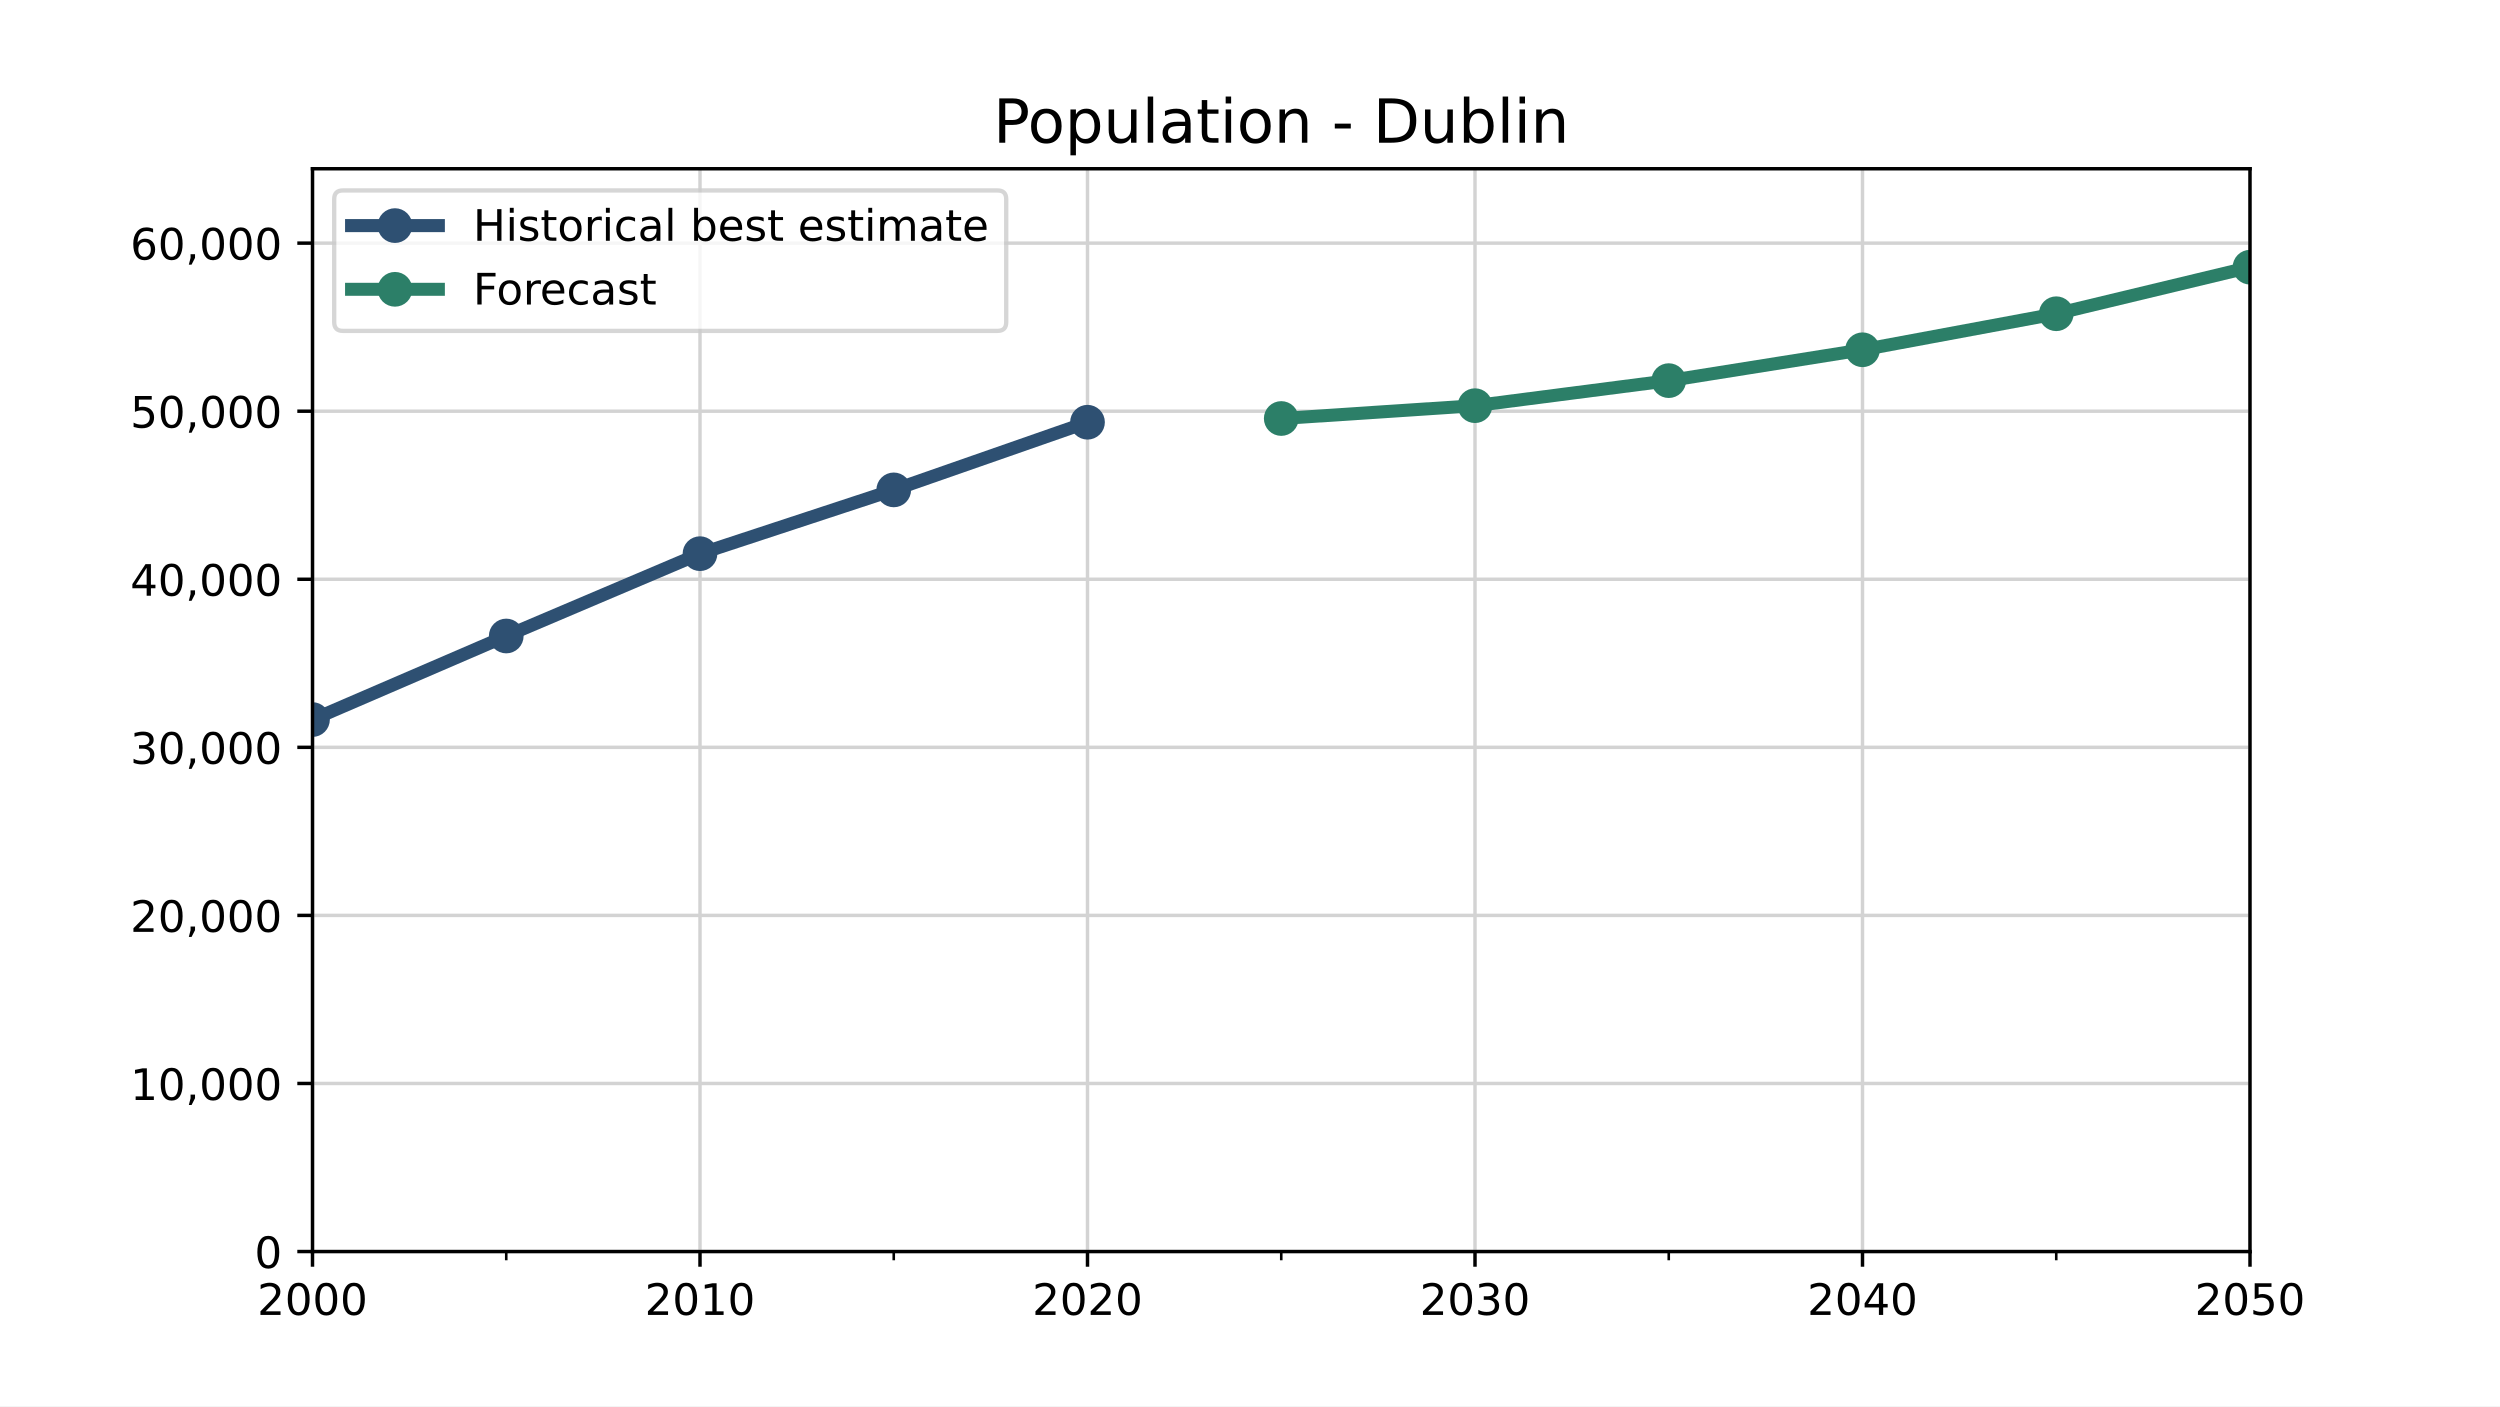
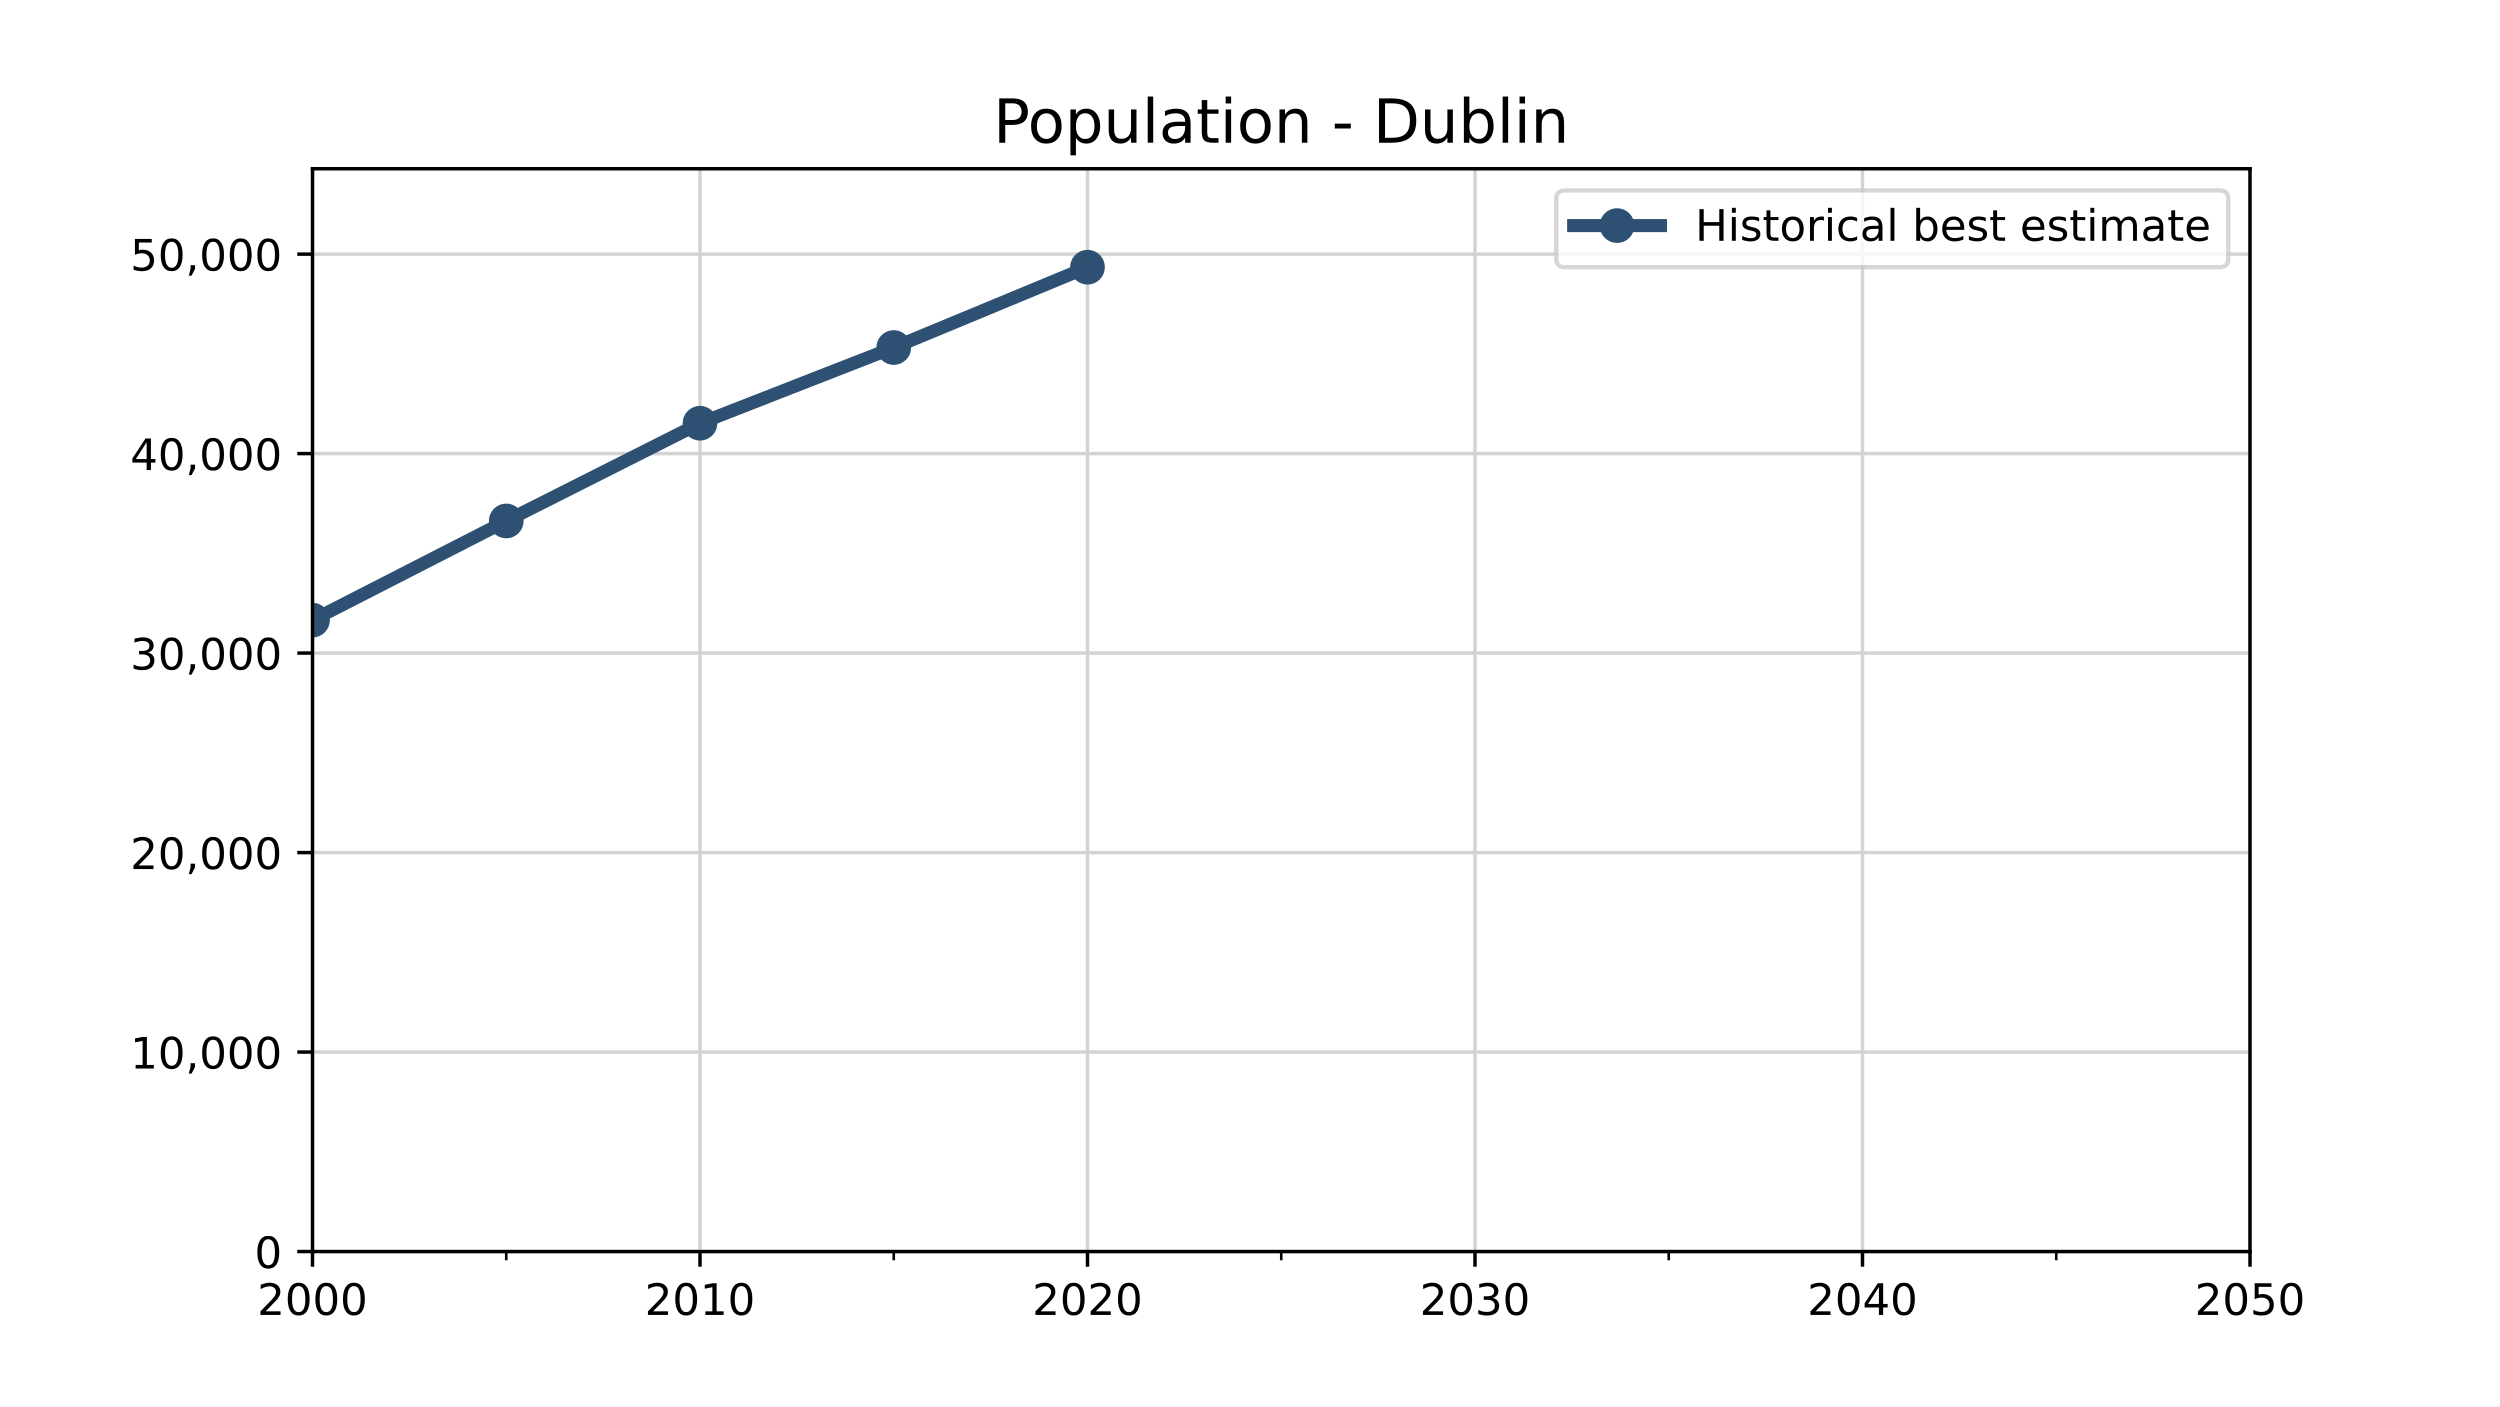
<svg xmlns="http://www.w3.org/2000/svg" xmlns:xlink="http://www.w3.org/1999/xlink" width="576pt" height="324pt" viewBox="0 0 576 324" version="1.1">
  <defs>
    <style type="text/css">*{stroke-linejoin: round; stroke-linecap: butt}</style>
  </defs>
  <g id="figure_1">
    <g id="patch_1">
      <path d="M 0 324  L 576 324  L 576 0  L 0 0  z " style="fill: #ffffff" />
    </g>
    <g id="axes_1">
      <g id="patch_2">
        <path d="M 72 288.36  L 518.4 288.36  L 518.4 38.88  L 72 38.88  z " style="fill: #ffffff" />
      </g>
      <g id="matplotlib.axis_1">
        <g id="xtick_1">
          <g id="line2d_1">
-             <path d="M 72 288.36  L 72 38.88  " clip-path="url(#pf1522be9b4)" style="fill: none; stroke: #d3d3d3; stroke-width: 0.8; stroke-linecap: square" />
+             <path d="M 72 288.36  L 72 38.88  " clip-path="url(#p9ae6fe7239)" style="fill: none; stroke: #d3d3d3; stroke-width: 0.8; stroke-linecap: square" />
          </g>
          <g id="line2d_2">
            <defs>
-               <path id="me14f0608e2" d="M 0 0  L 0 3.5  " style="stroke: #000000; stroke-width: 0.8" />
+               <path id="m09a54f48a8" d="M 0 0  L 0 3.5  " style="stroke: #000000; stroke-width: 0.8" />
            </defs>
            <g>
-               <use xlink:href="#me14f0608e2" x="72" y="288.36" style="stroke: #000000; stroke-width: 0.8" />
+               <use xlink:href="#m09a54f48a8" x="72" y="288.36" style="stroke: #000000; stroke-width: 0.8" />
            </g>
          </g>
          <g id="text_1">
            <g transform="translate(59.275 302.9584) scale(0.1 -0.1)">
              <defs>
                <path id="DejaVuSans-32" d="M 1228 531  L 3431 531  L 3431 0  L 469 0  L 469 531  Q 828 903 1448 1529  Q 2069 2156 2228 2338  Q 2531 2678 2651 2914  Q 2772 3150 2772 3378  Q 2772 3750 2511 3984  Q 2250 4219 1831 4219  Q 1534 4219 1204 4116  Q 875 4013 500 3803  L 500 4441  Q 881 4594 1212 4672  Q 1544 4750 1819 4750  Q 2544 4750 2975 4387  Q 3406 4025 3406 3419  Q 3406 3131 3298 2873  Q 3191 2616 2906 2266  Q 2828 2175 2409 1742  Q 1991 1309 1228 531  z " transform="scale(0.015625)" />
                <path id="DejaVuSans-30" d="M 2034 4250  Q 1547 4250 1301 3770  Q 1056 3291 1056 2328  Q 1056 1369 1301 889  Q 1547 409 2034 409  Q 2525 409 2770 889  Q 3016 1369 3016 2328  Q 3016 3291 2770 3770  Q 2525 4250 2034 4250  z M 2034 4750  Q 2819 4750 3233 4129  Q 3647 3509 3647 2328  Q 3647 1150 3233 529  Q 2819 -91 2034 -91  Q 1250 -91 836 529  Q 422 1150 422 2328  Q 422 3509 836 4129  Q 1250 4750 2034 4750  z " transform="scale(0.015625)" />
              </defs>
              <use xlink:href="#DejaVuSans-32" />
-               <use xlink:href="#DejaVuSans-30" x="63.623" />
-               <use xlink:href="#DejaVuSans-30" x="127.246" />
-               <use xlink:href="#DejaVuSans-30" x="190.869" />
+               <use xlink:href="#DejaVuSans-30" transform="translate(63.62305 0)" />
+               <use xlink:href="#DejaVuSans-30" transform="translate(127.2461 0)" />
+               <use xlink:href="#DejaVuSans-30" transform="translate(190.8691 0)" />
            </g>
          </g>
        </g>
        <g id="xtick_2">
          <g id="line2d_3">
-             <path d="M 161.28 288.36  L 161.28 38.88  " clip-path="url(#pf1522be9b4)" style="fill: none; stroke: #d3d3d3; stroke-width: 0.8; stroke-linecap: square" />
+             <path d="M 161.28 288.36  L 161.28 38.88  " clip-path="url(#p9ae6fe7239)" style="fill: none; stroke: #d3d3d3; stroke-width: 0.8; stroke-linecap: square" />
          </g>
          <g id="line2d_4">
            <g>
-               <use xlink:href="#me14f0608e2" x="161.28" y="288.36" style="stroke: #000000; stroke-width: 0.8" />
+               <use xlink:href="#m09a54f48a8" x="161.28" y="288.36" style="stroke: #000000; stroke-width: 0.8" />
            </g>
          </g>
          <g id="text_2">
            <g transform="translate(148.555 302.9584) scale(0.1 -0.1)">
              <defs>
                <path id="DejaVuSans-31" d="M 794 531  L 1825 531  L 1825 4091  L 703 3866  L 703 4441  L 1819 4666  L 2450 4666  L 2450 531  L 3481 531  L 3481 0  L 794 0  L 794 531  z " transform="scale(0.015625)" />
              </defs>
              <use xlink:href="#DejaVuSans-32" />
-               <use xlink:href="#DejaVuSans-30" x="63.623" />
-               <use xlink:href="#DejaVuSans-31" x="127.246" />
-               <use xlink:href="#DejaVuSans-30" x="190.869" />
+               <use xlink:href="#DejaVuSans-30" transform="translate(63.62305 0)" />
+               <use xlink:href="#DejaVuSans-31" transform="translate(127.2461 0)" />
+               <use xlink:href="#DejaVuSans-30" transform="translate(190.8691 0)" />
            </g>
          </g>
        </g>
        <g id="xtick_3">
          <g id="line2d_5">
-             <path d="M 250.56 288.36  L 250.56 38.88  " clip-path="url(#pf1522be9b4)" style="fill: none; stroke: #d3d3d3; stroke-width: 0.8; stroke-linecap: square" />
+             <path d="M 250.56 288.36  L 250.56 38.88  " clip-path="url(#p9ae6fe7239)" style="fill: none; stroke: #d3d3d3; stroke-width: 0.8; stroke-linecap: square" />
          </g>
          <g id="line2d_6">
            <g>
-               <use xlink:href="#me14f0608e2" x="250.56" y="288.36" style="stroke: #000000; stroke-width: 0.8" />
+               <use xlink:href="#m09a54f48a8" x="250.56" y="288.36" style="stroke: #000000; stroke-width: 0.8" />
            </g>
          </g>
          <g id="text_3">
            <g transform="translate(237.835 302.9584) scale(0.1 -0.1)">
              <use xlink:href="#DejaVuSans-32" />
-               <use xlink:href="#DejaVuSans-30" x="63.623" />
-               <use xlink:href="#DejaVuSans-32" x="127.246" />
-               <use xlink:href="#DejaVuSans-30" x="190.869" />
+               <use xlink:href="#DejaVuSans-30" transform="translate(63.62305 0)" />
+               <use xlink:href="#DejaVuSans-32" transform="translate(127.2461 0)" />
+               <use xlink:href="#DejaVuSans-30" transform="translate(190.8691 0)" />
            </g>
          </g>
        </g>
        <g id="xtick_4">
          <g id="line2d_7">
-             <path d="M 339.84 288.36  L 339.84 38.88  " clip-path="url(#pf1522be9b4)" style="fill: none; stroke: #d3d3d3; stroke-width: 0.8; stroke-linecap: square" />
+             <path d="M 339.84 288.36  L 339.84 38.88  " clip-path="url(#p9ae6fe7239)" style="fill: none; stroke: #d3d3d3; stroke-width: 0.8; stroke-linecap: square" />
          </g>
          <g id="line2d_8">
            <g>
-               <use xlink:href="#me14f0608e2" x="339.84" y="288.36" style="stroke: #000000; stroke-width: 0.8" />
+               <use xlink:href="#m09a54f48a8" x="339.84" y="288.36" style="stroke: #000000; stroke-width: 0.8" />
            </g>
          </g>
          <g id="text_4">
            <g transform="translate(327.115 302.9584) scale(0.1 -0.1)">
              <defs>
                <path id="DejaVuSans-33" d="M 2597 2516  Q 3050 2419 3304 2112  Q 3559 1806 3559 1356  Q 3559 666 3084 287  Q 2609 -91 1734 -91  Q 1441 -91 1130 -33  Q 819 25 488 141  L 488 750  Q 750 597 1062 519  Q 1375 441 1716 441  Q 2309 441 2620 675  Q 2931 909 2931 1356  Q 2931 1769 2642 2001  Q 2353 2234 1838 2234  L 1294 2234  L 1294 2753  L 1863 2753  Q 2328 2753 2575 2939  Q 2822 3125 2822 3475  Q 2822 3834 2567 4026  Q 2313 4219 1838 4219  Q 1578 4219 1281 4162  Q 984 4106 628 3988  L 628 4550  Q 988 4650 1302 4700  Q 1616 4750 1894 4750  Q 2613 4750 3031 4423  Q 3450 4097 3450 3541  Q 3450 3153 3228 2886  Q 3006 2619 2597 2516  z " transform="scale(0.015625)" />
              </defs>
              <use xlink:href="#DejaVuSans-32" />
-               <use xlink:href="#DejaVuSans-30" x="63.623" />
-               <use xlink:href="#DejaVuSans-33" x="127.246" />
-               <use xlink:href="#DejaVuSans-30" x="190.869" />
+               <use xlink:href="#DejaVuSans-30" transform="translate(63.62305 0)" />
+               <use xlink:href="#DejaVuSans-33" transform="translate(127.2461 0)" />
+               <use xlink:href="#DejaVuSans-30" transform="translate(190.8691 0)" />
            </g>
          </g>
        </g>
        <g id="xtick_5">
          <g id="line2d_9">
-             <path d="M 429.12 288.36  L 429.12 38.88  " clip-path="url(#pf1522be9b4)" style="fill: none; stroke: #d3d3d3; stroke-width: 0.8; stroke-linecap: square" />
+             <path d="M 429.12 288.36  L 429.12 38.88  " clip-path="url(#p9ae6fe7239)" style="fill: none; stroke: #d3d3d3; stroke-width: 0.8; stroke-linecap: square" />
          </g>
          <g id="line2d_10">
            <g>
-               <use xlink:href="#me14f0608e2" x="429.12" y="288.36" style="stroke: #000000; stroke-width: 0.8" />
+               <use xlink:href="#m09a54f48a8" x="429.12" y="288.36" style="stroke: #000000; stroke-width: 0.8" />
            </g>
          </g>
          <g id="text_5">
            <g transform="translate(416.395 302.9584) scale(0.1 -0.1)">
              <defs>
                <path id="DejaVuSans-34" d="M 2419 4116  L 825 1625  L 2419 1625  L 2419 4116  z M 2253 4666  L 3047 4666  L 3047 1625  L 3713 1625  L 3713 1100  L 3047 1100  L 3047 0  L 2419 0  L 2419 1100  L 313 1100  L 313 1709  L 2253 4666  z " transform="scale(0.015625)" />
              </defs>
              <use xlink:href="#DejaVuSans-32" />
-               <use xlink:href="#DejaVuSans-30" x="63.623" />
-               <use xlink:href="#DejaVuSans-34" x="127.246" />
-               <use xlink:href="#DejaVuSans-30" x="190.869" />
+               <use xlink:href="#DejaVuSans-30" transform="translate(63.62305 0)" />
+               <use xlink:href="#DejaVuSans-34" transform="translate(127.2461 0)" />
+               <use xlink:href="#DejaVuSans-30" transform="translate(190.8691 0)" />
            </g>
          </g>
        </g>
        <g id="xtick_6">
          <g id="line2d_11">
-             <path d="M 518.4 288.36  L 518.4 38.88  " clip-path="url(#pf1522be9b4)" style="fill: none; stroke: #d3d3d3; stroke-width: 0.8; stroke-linecap: square" />
+             <path d="M 518.4 288.36  L 518.4 38.88  " clip-path="url(#p9ae6fe7239)" style="fill: none; stroke: #d3d3d3; stroke-width: 0.8; stroke-linecap: square" />
          </g>
          <g id="line2d_12">
            <g>
-               <use xlink:href="#me14f0608e2" x="518.4" y="288.36" style="stroke: #000000; stroke-width: 0.8" />
+               <use xlink:href="#m09a54f48a8" x="518.4" y="288.36" style="stroke: #000000; stroke-width: 0.8" />
            </g>
          </g>
          <g id="text_6">
            <g transform="translate(505.675 302.9584) scale(0.1 -0.1)">
              <defs>
                <path id="DejaVuSans-35" d="M 691 4666  L 3169 4666  L 3169 4134  L 1269 4134  L 1269 2991  Q 1406 3038 1543 3061  Q 1681 3084 1819 3084  Q 2600 3084 3056 2656  Q 3513 2228 3513 1497  Q 3513 744 3044 326  Q 2575 -91 1722 -91  Q 1428 -91 1123 -41  Q 819 9 494 109  L 494 744  Q 775 591 1075 516  Q 1375 441 1709 441  Q 2250 441 2565 725  Q 2881 1009 2881 1497  Q 2881 1984 2565 2268  Q 2250 2553 1709 2553  Q 1456 2553 1204 2497  Q 953 2441 691 2322  L 691 4666  z " transform="scale(0.015625)" />
              </defs>
              <use xlink:href="#DejaVuSans-32" />
-               <use xlink:href="#DejaVuSans-30" x="63.623" />
-               <use xlink:href="#DejaVuSans-35" x="127.246" />
-               <use xlink:href="#DejaVuSans-30" x="190.869" />
+               <use xlink:href="#DejaVuSans-30" transform="translate(63.62305 0)" />
+               <use xlink:href="#DejaVuSans-35" transform="translate(127.2461 0)" />
+               <use xlink:href="#DejaVuSans-30" transform="translate(190.8691 0)" />
            </g>
          </g>
        </g>
        <g id="xtick_7">
          <g id="line2d_13">
            <defs>
-               <path id="m0f4f27600e" d="M 0 0  L 0 2  " style="stroke: #000000; stroke-width: 0.6" />
+               <path id="m7041e3aff0" d="M 0 0  L 0 2  " style="stroke: #000000; stroke-width: 0.6" />
            </defs>
            <g>
-               <use xlink:href="#m0f4f27600e" x="116.64" y="288.36" style="stroke: #000000; stroke-width: 0.6" />
+               <use xlink:href="#m7041e3aff0" x="116.64" y="288.36" style="stroke: #000000; stroke-width: 0.6" />
            </g>
          </g>
        </g>
        <g id="xtick_8">
          <g id="line2d_14">
            <g>
-               <use xlink:href="#m0f4f27600e" x="205.92" y="288.36" style="stroke: #000000; stroke-width: 0.6" />
+               <use xlink:href="#m7041e3aff0" x="205.92" y="288.36" style="stroke: #000000; stroke-width: 0.6" />
            </g>
          </g>
        </g>
        <g id="xtick_9">
          <g id="line2d_15">
            <g>
-               <use xlink:href="#m0f4f27600e" x="295.2" y="288.36" style="stroke: #000000; stroke-width: 0.6" />
+               <use xlink:href="#m7041e3aff0" x="295.2" y="288.36" style="stroke: #000000; stroke-width: 0.6" />
            </g>
          </g>
        </g>
        <g id="xtick_10">
          <g id="line2d_16">
            <g>
-               <use xlink:href="#m0f4f27600e" x="384.48" y="288.36" style="stroke: #000000; stroke-width: 0.6" />
+               <use xlink:href="#m7041e3aff0" x="384.48" y="288.36" style="stroke: #000000; stroke-width: 0.6" />
            </g>
          </g>
        </g>
        <g id="xtick_11">
          <g id="line2d_17">
            <g>
-               <use xlink:href="#m0f4f27600e" x="473.76" y="288.36" style="stroke: #000000; stroke-width: 0.6" />
+               <use xlink:href="#m7041e3aff0" x="473.76" y="288.36" style="stroke: #000000; stroke-width: 0.6" />
            </g>
          </g>
        </g>
      </g>
      <g id="matplotlib.axis_2">
        <g id="ytick_1">
          <g id="line2d_18">
-             <path d="M 72 288.36  L 518.4 288.36  " clip-path="url(#pf1522be9b4)" style="fill: none; stroke: #d3d3d3; stroke-width: 0.8; stroke-linecap: square" />
+             <path d="M 72 288.36  L 518.4 288.36  " clip-path="url(#p9ae6fe7239)" style="fill: none; stroke: #d3d3d3; stroke-width: 0.8; stroke-linecap: square" />
          </g>
          <g id="line2d_19">
            <defs>
-               <path id="mf0dacd2953" d="M 0 0  L -3.5 0  " style="stroke: #000000; stroke-width: 0.8" />
+               <path id="mcf61486736" d="M 0 0  L -3.5 0  " style="stroke: #000000; stroke-width: 0.8" />
            </defs>
            <g>
-               <use xlink:href="#mf0dacd2953" x="72" y="288.36" style="stroke: #000000; stroke-width: 0.8" />
+               <use xlink:href="#mcf61486736" x="72" y="288.36" style="stroke: #000000; stroke-width: 0.8" />
            </g>
          </g>
          <g id="text_7">
            <g transform="translate(58.6375 292.1592) scale(0.1 -0.1)">
              <use xlink:href="#DejaVuSans-30" />
            </g>
          </g>
        </g>
        <g id="ytick_2">
          <g id="line2d_20">
-             <path d="M 72 249.635  L 518.4 249.635  " clip-path="url(#pf1522be9b4)" style="fill: none; stroke: #d3d3d3; stroke-width: 0.8; stroke-linecap: square" />
+             <path d="M 72 242.397  L 518.4 242.397  " clip-path="url(#p9ae6fe7239)" style="fill: none; stroke: #d3d3d3; stroke-width: 0.8; stroke-linecap: square" />
          </g>
          <g id="line2d_21">
            <g>
-               <use xlink:href="#mf0dacd2953" x="72" y="249.635" style="stroke: #000000; stroke-width: 0.8" />
+               <use xlink:href="#mcf61486736" x="72" y="242.397" style="stroke: #000000; stroke-width: 0.8" />
            </g>
          </g>
          <g id="text_8">
-             <g transform="translate(30.00937 253.4343) scale(0.1 -0.1)">
+             <g transform="translate(30.00937 246.1962) scale(0.1 -0.1)">
              <defs>
                <path id="DejaVuSans-2c" d="M 750 794  L 1409 794  L 1409 256  L 897 -744  L 494 -744  L 750 256  L 750 794  z " transform="scale(0.015625)" />
              </defs>
              <use xlink:href="#DejaVuSans-31" />
-               <use xlink:href="#DejaVuSans-30" x="63.623" />
-               <use xlink:href="#DejaVuSans-2c" x="127.246" />
-               <use xlink:href="#DejaVuSans-30" x="159.033" />
-               <use xlink:href="#DejaVuSans-30" x="222.656" />
-               <use xlink:href="#DejaVuSans-30" x="286.279" />
+               <use xlink:href="#DejaVuSans-30" transform="translate(63.62305 0)" />
+               <use xlink:href="#DejaVuSans-2c" transform="translate(127.2461 0)" />
+               <use xlink:href="#DejaVuSans-30" transform="translate(159.0332 0)" />
+               <use xlink:href="#DejaVuSans-30" transform="translate(222.6562 0)" />
+               <use xlink:href="#DejaVuSans-30" transform="translate(286.2793 0)" />
            </g>
          </g>
        </g>
        <g id="ytick_3">
          <g id="line2d_22">
-             <path d="M 72 210.91  L 518.4 210.91  " clip-path="url(#pf1522be9b4)" style="fill: none; stroke: #d3d3d3; stroke-width: 0.8; stroke-linecap: square" />
+             <path d="M 72 196.434  L 518.4 196.434  " clip-path="url(#p9ae6fe7239)" style="fill: none; stroke: #d3d3d3; stroke-width: 0.8; stroke-linecap: square" />
          </g>
          <g id="line2d_23">
            <g>
-               <use xlink:href="#mf0dacd2953" x="72" y="210.91" style="stroke: #000000; stroke-width: 0.8" />
+               <use xlink:href="#mcf61486736" x="72" y="196.434" style="stroke: #000000; stroke-width: 0.8" />
            </g>
          </g>
          <g id="text_9">
-             <g transform="translate(30.00937 214.7095) scale(0.1 -0.1)">
-               <use xlink:href="#DejaVuSans-32" />
-               <use xlink:href="#DejaVuSans-30" x="63.623" />
-               <use xlink:href="#DejaVuSans-2c" x="127.246" />
-               <use xlink:href="#DejaVuSans-30" x="159.033" />
-               <use xlink:href="#DejaVuSans-30" x="222.656" />
-               <use xlink:href="#DejaVuSans-30" x="286.279" />
+             <g transform="translate(30.00937 200.2331) scale(0.1 -0.1)">
+               <use xlink:href="#DejaVuSans-32" />
+               <use xlink:href="#DejaVuSans-30" transform="translate(63.62305 0)" />
+               <use xlink:href="#DejaVuSans-2c" transform="translate(127.2461 0)" />
+               <use xlink:href="#DejaVuSans-30" transform="translate(159.0332 0)" />
+               <use xlink:href="#DejaVuSans-30" transform="translate(222.6562 0)" />
+               <use xlink:href="#DejaVuSans-30" transform="translate(286.2793 0)" />
            </g>
          </g>
        </g>
        <g id="ytick_4">
          <g id="line2d_24">
-             <path d="M 72 172.185  L 518.4 172.185  " clip-path="url(#pf1522be9b4)" style="fill: none; stroke: #d3d3d3; stroke-width: 0.8; stroke-linecap: square" />
+             <path d="M 72 150.471  L 518.4 150.471  " clip-path="url(#p9ae6fe7239)" style="fill: none; stroke: #d3d3d3; stroke-width: 0.8; stroke-linecap: square" />
          </g>
          <g id="line2d_25">
            <g>
-               <use xlink:href="#mf0dacd2953" x="72" y="172.185" style="stroke: #000000; stroke-width: 0.8" />
+               <use xlink:href="#mcf61486736" x="72" y="150.471" style="stroke: #000000; stroke-width: 0.8" />
            </g>
          </g>
          <g id="text_10">
-             <g transform="translate(30.00937 175.9846) scale(0.1 -0.1)">
+             <g transform="translate(30.00937 154.2701) scale(0.1 -0.1)">
              <use xlink:href="#DejaVuSans-33" />
-               <use xlink:href="#DejaVuSans-30" x="63.623" />
-               <use xlink:href="#DejaVuSans-2c" x="127.246" />
-               <use xlink:href="#DejaVuSans-30" x="159.033" />
-               <use xlink:href="#DejaVuSans-30" x="222.656" />
-               <use xlink:href="#DejaVuSans-30" x="286.279" />
+               <use xlink:href="#DejaVuSans-30" transform="translate(63.62305 0)" />
+               <use xlink:href="#DejaVuSans-2c" transform="translate(127.2461 0)" />
+               <use xlink:href="#DejaVuSans-30" transform="translate(159.0332 0)" />
+               <use xlink:href="#DejaVuSans-30" transform="translate(222.6562 0)" />
+               <use xlink:href="#DejaVuSans-30" transform="translate(286.2793 0)" />
            </g>
          </g>
        </g>
        <g id="ytick_5">
          <g id="line2d_26">
-             <path d="M 72 133.46  L 518.4 133.46  " clip-path="url(#pf1522be9b4)" style="fill: none; stroke: #d3d3d3; stroke-width: 0.8; stroke-linecap: square" />
+             <path d="M 72 104.508  L 518.4 104.508  " clip-path="url(#p9ae6fe7239)" style="fill: none; stroke: #d3d3d3; stroke-width: 0.8; stroke-linecap: square" />
          </g>
          <g id="line2d_27">
            <g>
-               <use xlink:href="#mf0dacd2953" x="72" y="133.46" style="stroke: #000000; stroke-width: 0.8" />
+               <use xlink:href="#mcf61486736" x="72" y="104.508" style="stroke: #000000; stroke-width: 0.8" />
            </g>
          </g>
          <g id="text_11">
-             <g transform="translate(30.00937 137.2597) scale(0.1 -0.1)">
+             <g transform="translate(30.00937 108.3071) scale(0.1 -0.1)">
              <use xlink:href="#DejaVuSans-34" />
-               <use xlink:href="#DejaVuSans-30" x="63.623" />
-               <use xlink:href="#DejaVuSans-2c" x="127.246" />
-               <use xlink:href="#DejaVuSans-30" x="159.033" />
-               <use xlink:href="#DejaVuSans-30" x="222.656" />
-               <use xlink:href="#DejaVuSans-30" x="286.279" />
+               <use xlink:href="#DejaVuSans-30" transform="translate(63.62305 0)" />
+               <use xlink:href="#DejaVuSans-2c" transform="translate(127.2461 0)" />
+               <use xlink:href="#DejaVuSans-30" transform="translate(159.0332 0)" />
+               <use xlink:href="#DejaVuSans-30" transform="translate(222.6562 0)" />
+               <use xlink:href="#DejaVuSans-30" transform="translate(286.2793 0)" />
            </g>
          </g>
        </g>
        <g id="ytick_6">
          <g id="line2d_28">
-             <path d="M 72 94.736  L 518.4 94.736  " clip-path="url(#pf1522be9b4)" style="fill: none; stroke: #d3d3d3; stroke-width: 0.8; stroke-linecap: square" />
+             <path d="M 72 58.545  L 518.4 58.545  " clip-path="url(#p9ae6fe7239)" style="fill: none; stroke: #d3d3d3; stroke-width: 0.8; stroke-linecap: square" />
          </g>
          <g id="line2d_29">
            <g>
-               <use xlink:href="#mf0dacd2953" x="72" y="94.736" style="stroke: #000000; stroke-width: 0.8" />
+               <use xlink:href="#mcf61486736" x="72" y="58.545" style="stroke: #000000; stroke-width: 0.8" />
            </g>
          </g>
          <g id="text_12">
-             <g transform="translate(30.00937 98.53482) scale(0.1 -0.1)">
+             <g transform="translate(30.00937 62.34404) scale(0.1 -0.1)">
              <use xlink:href="#DejaVuSans-35" />
-               <use xlink:href="#DejaVuSans-30" x="63.623" />
-               <use xlink:href="#DejaVuSans-2c" x="127.246" />
-               <use xlink:href="#DejaVuSans-30" x="159.033" />
-               <use xlink:href="#DejaVuSans-30" x="222.656" />
-               <use xlink:href="#DejaVuSans-30" x="286.279" />
-             </g>
-           </g>
-         </g>
-         <g id="ytick_7">
-           <g id="line2d_30">
-             <path d="M 72 56.011  L 518.4 56.011  " clip-path="url(#pf1522be9b4)" style="fill: none; stroke: #d3d3d3; stroke-width: 0.8; stroke-linecap: square" />
-           </g>
-           <g id="line2d_31">
-             <g>
-               <use xlink:href="#mf0dacd2953" x="72" y="56.011" style="stroke: #000000; stroke-width: 0.8" />
-             </g>
-           </g>
-           <g id="text_13">
-             <g transform="translate(30.00937 59.80994) scale(0.1 -0.1)">
-               <defs>
-                 <path id="DejaVuSans-36" d="M 2113 2584  Q 1688 2584 1439 2293  Q 1191 2003 1191 1497  Q 1191 994 1439 701  Q 1688 409 2113 409  Q 2538 409 2786 701  Q 3034 994 3034 1497  Q 3034 2003 2786 2293  Q 2538 2584 2113 2584  z M 3366 4563  L 3366 3988  Q 3128 4100 2886 4159  Q 2644 4219 2406 4219  Q 1781 4219 1451 3797  Q 1122 3375 1075 2522  Q 1259 2794 1537 2939  Q 1816 3084 2150 3084  Q 2853 3084 3261 2657  Q 3669 2231 3669 1497  Q 3669 778 3244 343  Q 2819 -91 2113 -91  Q 1303 -91 875 529  Q 447 1150 447 2328  Q 447 3434 972 4092  Q 1497 4750 2381 4750  Q 2619 4750 2861 4703  Q 3103 4656 3366 4563  z " transform="scale(0.015625)" />
-               </defs>
-               <use xlink:href="#DejaVuSans-36" />
-               <use xlink:href="#DejaVuSans-30" x="63.623" />
-               <use xlink:href="#DejaVuSans-2c" x="127.246" />
-               <use xlink:href="#DejaVuSans-30" x="159.033" />
-               <use xlink:href="#DejaVuSans-30" x="222.656" />
-               <use xlink:href="#DejaVuSans-30" x="286.279" />
-             </g>
-           </g>
-         </g>
-       </g>
-       <g id="line2d_32">
-         <path d="M 72 165.788  L 116.64 146.534  L 161.28 127.567  L 205.92 112.87  L 250.56 97.28  " clip-path="url(#pf1522be9b4)" style="fill: none; stroke: #2e5072; stroke-width: 3; stroke-linecap: square" />
+               <use xlink:href="#DejaVuSans-30" transform="translate(63.62305 0)" />
+               <use xlink:href="#DejaVuSans-2c" transform="translate(127.2461 0)" />
+               <use xlink:href="#DejaVuSans-30" transform="translate(159.0332 0)" />
+               <use xlink:href="#DejaVuSans-30" transform="translate(222.6562 0)" />
+               <use xlink:href="#DejaVuSans-30" transform="translate(286.2793 0)" />
+             </g>
+           </g>
+         </g>
+       </g>
+       <g id="line2d_30">
+         <path d="M 72 142.878  L 116.64 120.025  L 161.28 97.512  L 205.92 80.069  L 250.56 61.56  " clip-path="url(#p9ae6fe7239)" style="fill: none; stroke: #2e5072; stroke-width: 3; stroke-linecap: square" />
        <defs>
-           <path id="mee8165e225" d="M 0 3.5  C 0.928 3.5 1.819 3.131 2.475 2.475  C 3.131 1.819 3.5 0.928 3.5 0  C 3.5 -0.928 3.131 -1.819 2.475 -2.475  C 1.819 -3.131 0.928 -3.5 0 -3.5  C -0.928 -3.5 -1.819 -3.131 -2.475 -2.475  C -3.131 -1.819 -3.5 -0.928 -3.5 0  C -3.5 0.928 -3.131 1.819 -2.475 2.475  C -1.819 3.131 -0.928 3.5 0 3.5  z " style="stroke: #2e5072" />
+           <path id="m27115eab0c" d="M 0 3.5  C 0.928 3.5 1.819 3.131 2.475 2.475  C 3.131 1.819 3.5 0.928 3.5 0  C 3.5 -0.928 3.131 -1.819 2.475 -2.475  C 1.819 -3.131 0.928 -3.5 0 -3.5  C -0.928 -3.5 -1.819 -3.131 -2.475 -2.475  C -3.131 -1.819 -3.5 -0.928 -3.5 0  C -3.5 0.928 -3.131 1.819 -2.475 2.475  C -1.819 3.131 -0.928 3.5 0 3.5  z " style="stroke: #2e5072" />
        </defs>
-         <g clip-path="url(#pf1522be9b4)">
-           <use xlink:href="#mee8165e225" x="72" y="165.788" style="fill: #2e5072; stroke: #2e5072" />
-           <use xlink:href="#mee8165e225" x="116.64" y="146.534" style="fill: #2e5072; stroke: #2e5072" />
-           <use xlink:href="#mee8165e225" x="161.28" y="127.567" style="fill: #2e5072; stroke: #2e5072" />
-           <use xlink:href="#mee8165e225" x="205.92" y="112.87" style="fill: #2e5072; stroke: #2e5072" />
-           <use xlink:href="#mee8165e225" x="250.56" y="97.28" style="fill: #2e5072; stroke: #2e5072" />
-         </g>
-       </g>
-       <g id="line2d_33">
-         <path d="M 295.2 96.424  L 339.84 93.469  L 384.48 87.699  L 429.12 80.589  L 473.76 72.287  L 518.4 61.56  " clip-path="url(#pf1522be9b4)" style="fill: none; stroke: #2c7f68; stroke-width: 3; stroke-linecap: square" />
-         <defs>
-           <path id="m70c898f45a" d="M 0 3.5  C 0.928 3.5 1.819 3.131 2.475 2.475  C 3.131 1.819 3.5 0.928 3.5 0  C 3.5 -0.928 3.131 -1.819 2.475 -2.475  C 1.819 -3.131 0.928 -3.5 0 -3.5  C -0.928 -3.5 -1.819 -3.131 -2.475 -2.475  C -3.131 -1.819 -3.5 -0.928 -3.5 0  C -3.5 0.928 -3.131 1.819 -2.475 2.475  C -1.819 3.131 -0.928 3.5 0 3.5  z " style="stroke: #2c7f68" />
-         </defs>
-         <g clip-path="url(#pf1522be9b4)">
-           <use xlink:href="#m70c898f45a" x="295.2" y="96.424" style="fill: #2c7f68; stroke: #2c7f68" />
-           <use xlink:href="#m70c898f45a" x="339.84" y="93.469" style="fill: #2c7f68; stroke: #2c7f68" />
-           <use xlink:href="#m70c898f45a" x="384.48" y="87.699" style="fill: #2c7f68; stroke: #2c7f68" />
-           <use xlink:href="#m70c898f45a" x="429.12" y="80.589" style="fill: #2c7f68; stroke: #2c7f68" />
-           <use xlink:href="#m70c898f45a" x="473.76" y="72.287" style="fill: #2c7f68; stroke: #2c7f68" />
-           <use xlink:href="#m70c898f45a" x="518.4" y="61.56" style="fill: #2c7f68; stroke: #2c7f68" />
+         <g clip-path="url(#p9ae6fe7239)">
+           <use xlink:href="#m27115eab0c" x="72" y="142.878" style="fill: #2e5072; stroke: #2e5072" />
+           <use xlink:href="#m27115eab0c" x="116.64" y="120.025" style="fill: #2e5072; stroke: #2e5072" />
+           <use xlink:href="#m27115eab0c" x="161.28" y="97.512" style="fill: #2e5072; stroke: #2e5072" />
+           <use xlink:href="#m27115eab0c" x="205.92" y="80.069" style="fill: #2e5072; stroke: #2e5072" />
+           <use xlink:href="#m27115eab0c" x="250.56" y="61.56" style="fill: #2e5072; stroke: #2e5072" />
        </g>
      </g>
      <g id="patch_3">
        <path d="M 72 288.36  L 72 38.88  " style="fill: none; stroke: #000000; stroke-width: 0.8; stroke-linejoin: miter; stroke-linecap: square" />
      </g>
      <g id="patch_4">
        <path d="M 518.4 288.36  L 518.4 38.88  " style="fill: none; stroke: #000000; stroke-width: 0.8; stroke-linejoin: miter; stroke-linecap: square" />
      </g>
      <g id="patch_5">
        <path d="M 72 288.36  L 518.4 288.36  " style="fill: none; stroke: #000000; stroke-width: 0.8; stroke-linejoin: miter; stroke-linecap: square" />
      </g>
      <g id="patch_6">
        <path d="M 72 38.88  L 518.4 38.88  " style="fill: none; stroke: #000000; stroke-width: 0.8; stroke-linejoin: miter; stroke-linecap: square" />
      </g>
-       <g id="text_14">
+       <g id="text_13">
        <g transform="translate(228.8564 32.88) scale(0.14 -0.14)">
          <defs>
            <path id="DejaVuSans-50" d="M 1259 4147  L 1259 2394  L 2053 2394  Q 2494 2394 2734 2622  Q 2975 2850 2975 3272  Q 2975 3691 2734 3919  Q 2494 4147 2053 4147  L 1259 4147  z M 628 4666  L 2053 4666  Q 2838 4666 3239 4311  Q 3641 3956 3641 3272  Q 3641 2581 3239 2228  Q 2838 1875 2053 1875  L 1259 1875  L 1259 0  L 628 0  L 628 4666  z " transform="scale(0.015625)" />
            <path id="DejaVuSans-6f" d="M 1959 3097  Q 1497 3097 1228 2736  Q 959 2375 959 1747  Q 959 1119 1226 758  Q 1494 397 1959 397  Q 2419 397 2687 759  Q 2956 1122 2956 1747  Q 2956 2369 2687 2733  Q 2419 3097 1959 3097  z M 1959 3584  Q 2709 3584 3137 3096  Q 3566 2609 3566 1747  Q 3566 888 3137 398  Q 2709 -91 1959 -91  Q 1206 -91 779 398  Q 353 888 353 1747  Q 353 2609 779 3096  Q 1206 3584 1959 3584  z " transform="scale(0.015625)" />
            <path id="DejaVuSans-70" d="M 1159 525  L 1159 -1331  L 581 -1331  L 581 3500  L 1159 3500  L 1159 2969  Q 1341 3281 1617 3432  Q 1894 3584 2278 3584  Q 2916 3584 3314 3078  Q 3713 2572 3713 1747  Q 3713 922 3314 415  Q 2916 -91 2278 -91  Q 1894 -91 1617 61  Q 1341 213 1159 525  z M 3116 1747  Q 3116 2381 2855 2742  Q 2594 3103 2138 3103  Q 1681 3103 1420 2742  Q 1159 2381 1159 1747  Q 1159 1113 1420 752  Q 1681 391 2138 391  Q 2594 391 2855 752  Q 3116 1113 3116 1747  z " transform="scale(0.015625)" />
            <path id="DejaVuSans-75" d="M 544 1381  L 544 3500  L 1119 3500  L 1119 1403  Q 1119 906 1312 657  Q 1506 409 1894 409  Q 2359 409 2629 706  Q 2900 1003 2900 1516  L 2900 3500  L 3475 3500  L 3475 0  L 2900 0  L 2900 538  Q 2691 219 2414 64  Q 2138 -91 1772 -91  Q 1169 -91 856 284  Q 544 659 544 1381  z M 1991 3584  L 1991 3584  z " transform="scale(0.015625)" />
            <path id="DejaVuSans-6c" d="M 603 4863  L 1178 4863  L 1178 0  L 603 0  L 603 4863  z " transform="scale(0.015625)" />
            <path id="DejaVuSans-61" d="M 2194 1759  Q 1497 1759 1228 1600  Q 959 1441 959 1056  Q 959 750 1161 570  Q 1363 391 1709 391  Q 2188 391 2477 730  Q 2766 1069 2766 1631  L 2766 1759  L 2194 1759  z M 3341 1997  L 3341 0  L 2766 0  L 2766 531  Q 2569 213 2275 61  Q 1981 -91 1556 -91  Q 1019 -91 701 211  Q 384 513 384 1019  Q 384 1609 779 1909  Q 1175 2209 1959 2209  L 2766 2209  L 2766 2266  Q 2766 2663 2505 2880  Q 2244 3097 1772 3097  Q 1472 3097 1187 3025  Q 903 2953 641 2809  L 641 3341  Q 956 3463 1253 3523  Q 1550 3584 1831 3584  Q 2591 3584 2966 3190  Q 3341 2797 3341 1997  z " transform="scale(0.015625)" />
            <path id="DejaVuSans-74" d="M 1172 4494  L 1172 3500  L 2356 3500  L 2356 3053  L 1172 3053  L 1172 1153  Q 1172 725 1289 603  Q 1406 481 1766 481  L 2356 481  L 2356 0  L 1766 0  Q 1100 0 847 248  Q 594 497 594 1153  L 594 3053  L 172 3053  L 172 3500  L 594 3500  L 594 4494  L 1172 4494  z " transform="scale(0.015625)" />
            <path id="DejaVuSans-69" d="M 603 3500  L 1178 3500  L 1178 0  L 603 0  L 603 3500  z M 603 4863  L 1178 4863  L 1178 4134  L 603 4134  L 603 4863  z " transform="scale(0.015625)" />
            <path id="DejaVuSans-6e" d="M 3513 2113  L 3513 0  L 2938 0  L 2938 2094  Q 2938 2591 2744 2837  Q 2550 3084 2163 3084  Q 1697 3084 1428 2787  Q 1159 2491 1159 1978  L 1159 0  L 581 0  L 581 3500  L 1159 3500  L 1159 2956  Q 1366 3272 1645 3428  Q 1925 3584 2291 3584  Q 2894 3584 3203 3211  Q 3513 2838 3513 2113  z " transform="scale(0.015625)" />
            <path id="DejaVuSans-20" transform="scale(0.015625)" />
            <path id="DejaVuSans-2d" d="M 313 2009  L 1997 2009  L 1997 1497  L 313 1497  L 313 2009  z " transform="scale(0.015625)" />
            <path id="DejaVuSans-44" d="M 1259 4147  L 1259 519  L 2022 519  Q 2988 519 3436 956  Q 3884 1394 3884 2338  Q 3884 3275 3436 3711  Q 2988 4147 2022 4147  L 1259 4147  z M 628 4666  L 1925 4666  Q 3281 4666 3915 4102  Q 4550 3538 4550 2338  Q 4550 1131 3912 565  Q 3275 0 1925 0  L 628 0  L 628 4666  z " transform="scale(0.015625)" />
            <path id="DejaVuSans-62" d="M 3116 1747  Q 3116 2381 2855 2742  Q 2594 3103 2138 3103  Q 1681 3103 1420 2742  Q 1159 2381 1159 1747  Q 1159 1113 1420 752  Q 1681 391 2138 391  Q 2594 391 2855 752  Q 3116 1113 3116 1747  z M 1159 2969  Q 1341 3281 1617 3432  Q 1894 3584 2278 3584  Q 2916 3584 3314 3078  Q 3713 2572 3713 1747  Q 3713 922 3314 415  Q 2916 -91 2278 -91  Q 1894 -91 1617 61  Q 1341 213 1159 525  L 1159 0  L 581 0  L 581 4863  L 1159 4863  L 1159 2969  z " transform="scale(0.015625)" />
          </defs>
          <use xlink:href="#DejaVuSans-50" />
-           <use xlink:href="#DejaVuSans-6f" x="56.678" />
-           <use xlink:href="#DejaVuSans-70" x="117.859" />
-           <use xlink:href="#DejaVuSans-75" x="181.336" />
-           <use xlink:href="#DejaVuSans-6c" x="244.715" />
-           <use xlink:href="#DejaVuSans-61" x="272.498" />
-           <use xlink:href="#DejaVuSans-74" x="333.777" />
-           <use xlink:href="#DejaVuSans-69" x="372.986" />
-           <use xlink:href="#DejaVuSans-6f" x="400.77" />
-           <use xlink:href="#DejaVuSans-6e" x="461.951" />
-           <use xlink:href="#DejaVuSans-20" x="525.33" />
-           <use xlink:href="#DejaVuSans-2d" x="557.117" />
-           <use xlink:href="#DejaVuSans-20" x="593.201" />
-           <use xlink:href="#DejaVuSans-44" x="624.988" />
-           <use xlink:href="#DejaVuSans-75" x="701.99" />
-           <use xlink:href="#DejaVuSans-62" x="765.369" />
-           <use xlink:href="#DejaVuSans-6c" x="828.846" />
-           <use xlink:href="#DejaVuSans-69" x="856.629" />
-           <use xlink:href="#DejaVuSans-6e" x="884.412" />
+           <use xlink:href="#DejaVuSans-6f" transform="translate(56.67773 0)" />
+           <use xlink:href="#DejaVuSans-70" transform="translate(117.8594 0)" />
+           <use xlink:href="#DejaVuSans-75" transform="translate(181.3359 0)" />
+           <use xlink:href="#DejaVuSans-6c" transform="translate(244.7148 0)" />
+           <use xlink:href="#DejaVuSans-61" transform="translate(272.498 0)" />
+           <use xlink:href="#DejaVuSans-74" transform="translate(333.7773 0)" />
+           <use xlink:href="#DejaVuSans-69" transform="translate(372.9863 0)" />
+           <use xlink:href="#DejaVuSans-6f" transform="translate(400.7695 0)" />
+           <use xlink:href="#DejaVuSans-6e" transform="translate(461.9512 0)" />
+           <use xlink:href="#DejaVuSans-20" transform="translate(525.3301 0)" />
+           <use xlink:href="#DejaVuSans-2d" transform="translate(557.1172 0)" />
+           <use xlink:href="#DejaVuSans-20" transform="translate(593.2012 0)" />
+           <use xlink:href="#DejaVuSans-44" transform="translate(624.9883 0)" />
+           <use xlink:href="#DejaVuSans-75" transform="translate(701.9902 0)" />
+           <use xlink:href="#DejaVuSans-62" transform="translate(765.3691 0)" />
+           <use xlink:href="#DejaVuSans-6c" transform="translate(828.8457 0)" />
+           <use xlink:href="#DejaVuSans-69" transform="translate(856.6289 0)" />
+           <use xlink:href="#DejaVuSans-6e" transform="translate(884.4121 0)" />
        </g>
      </g>
      <g id="legend_1">
        <g id="patch_7">
-           <path d="M 79 76.236  L 229.831 76.236  Q 231.831 76.236 231.831 74.236  L 231.831 45.88  Q 231.831 43.88 229.831 43.88  L 79 43.88  Q 77 43.88 77 45.88  L 77 74.236  Q 77 76.236 79 76.236  z " style="fill: #ffffff; opacity: 0.8; stroke: #cccccc; stroke-linejoin: miter" />
-         </g>
-         <g id="line2d_34">
-           <path d="M 81 51.978  L 91 51.978  L 101 51.978  " style="fill: none; stroke: #2e5072; stroke-width: 3; stroke-linecap: square" />
+           <path d="M 360.569 61.558  L 511.4 61.558  Q 513.4 61.558 513.4 59.558  L 513.4 45.88  Q 513.4 43.88 511.4 43.88  L 360.569 43.88  Q 358.569 43.88 358.569 45.88  L 358.569 59.558  Q 358.569 61.558 360.569 61.558  z " style="fill: #ffffff; opacity: 0.8; stroke: #cccccc; stroke-linejoin: miter" />
+         </g>
+         <g id="line2d_31">
+           <path d="M 362.569 51.978  L 372.569 51.978  L 382.569 51.978  " style="fill: none; stroke: #2e5072; stroke-width: 3; stroke-linecap: square" />
          <g>
-             <use xlink:href="#mee8165e225" x="91" y="51.978" style="fill: #2e5072; stroke: #2e5072" />
-           </g>
-         </g>
-         <g id="text_15">
-           <g transform="translate(109 55.47844) scale(0.1 -0.1)">
+             <use xlink:href="#m27115eab0c" x="372.569" y="51.978" style="fill: #2e5072; stroke: #2e5072" />
+           </g>
+         </g>
+         <g id="text_14">
+           <g transform="translate(390.5688 55.47844) scale(0.1 -0.1)">
            <defs>
              <path id="DejaVuSans-48" d="M 628 4666  L 1259 4666  L 1259 2753  L 3553 2753  L 3553 4666  L 4184 4666  L 4184 0  L 3553 0  L 3553 2222  L 1259 2222  L 1259 0  L 628 0  L 628 4666  z " transform="scale(0.015625)" />
              <path id="DejaVuSans-73" d="M 2834 3397  L 2834 2853  Q 2591 2978 2328 3040  Q 2066 3103 1784 3103  Q 1356 3103 1142 2972  Q 928 2841 928 2578  Q 928 2378 1081 2264  Q 1234 2150 1697 2047  L 1894 2003  Q 2506 1872 2764 1633  Q 3022 1394 3022 966  Q 3022 478 2636 193  Q 2250 -91 1575 -91  Q 1294 -91 989 -36  Q 684 19 347 128  L 347 722  Q 666 556 975 473  Q 1284 391 1588 391  Q 1994 391 2212 530  Q 2431 669 2431 922  Q 2431 1156 2273 1281  Q 2116 1406 1581 1522  L 1381 1569  Q 847 1681 609 1914  Q 372 2147 372 2553  Q 372 3047 722 3315  Q 1072 3584 1716 3584  Q 2034 3584 2315 3537  Q 2597 3491 2834 3397  z " transform="scale(0.015625)" />
              <path id="DejaVuSans-72" d="M 2631 2963  Q 2534 3019 2420 3045  Q 2306 3072 2169 3072  Q 1681 3072 1420 2755  Q 1159 2438 1159 1844  L 1159 0  L 581 0  L 581 3500  L 1159 3500  L 1159 2956  Q 1341 3275 1631 3429  Q 1922 3584 2338 3584  Q 2397 3584 2469 3576  Q 2541 3569 2628 3553  L 2631 2963  z " transform="scale(0.015625)" />
              <path id="DejaVuSans-63" d="M 3122 3366  L 3122 2828  Q 2878 2963 2633 3030  Q 2388 3097 2138 3097  Q 1578 3097 1268 2742  Q 959 2388 959 1747  Q 959 1106 1268 751  Q 1578 397 2138 397  Q 2388 397 2633 464  Q 2878 531 3122 666  L 3122 134  Q 2881 22 2623 -34  Q 2366 -91 2075 -91  Q 1284 -91 818 406  Q 353 903 353 1747  Q 353 2603 823 3093  Q 1294 3584 2113 3584  Q 2378 3584 2631 3529  Q 2884 3475 3122 3366  z " transform="scale(0.015625)" />
              <path id="DejaVuSans-65" d="M 3597 1894  L 3597 1613  L 953 1613  Q 991 1019 1311 708  Q 1631 397 2203 397  Q 2534 397 2845 478  Q 3156 559 3463 722  L 3463 178  Q 3153 47 2828 -22  Q 2503 -91 2169 -91  Q 1331 -91 842 396  Q 353 884 353 1716  Q 353 2575 817 3079  Q 1281 3584 2069 3584  Q 2775 3584 3186 3129  Q 3597 2675 3597 1894  z M 3022 2063  Q 3016 2534 2758 2815  Q 2500 3097 2075 3097  Q 1594 3097 1305 2825  Q 1016 2553 972 2059  L 3022 2063  z " transform="scale(0.015625)" />
              <path id="DejaVuSans-6d" d="M 3328 2828  Q 3544 3216 3844 3400  Q 4144 3584 4550 3584  Q 5097 3584 5394 3201  Q 5691 2819 5691 2113  L 5691 0  L 5113 0  L 5113 2094  Q 5113 2597 4934 2840  Q 4756 3084 4391 3084  Q 3944 3084 3684 2787  Q 3425 2491 3425 1978  L 3425 0  L 2847 0  L 2847 2094  Q 2847 2600 2669 2842  Q 2491 3084 2119 3084  Q 1678 3084 1418 2786  Q 1159 2488 1159 1978  L 1159 0  L 581 0  L 581 3500  L 1159 3500  L 1159 2956  Q 1356 3278 1631 3431  Q 1906 3584 2284 3584  Q 2666 3584 2933 3390  Q 3200 3197 3328 2828  z " transform="scale(0.015625)" />
            </defs>
            <use xlink:href="#DejaVuSans-48" />
-             <use xlink:href="#DejaVuSans-69" x="75.195" />
-             <use xlink:href="#DejaVuSans-73" x="102.979" />
-             <use xlink:href="#DejaVuSans-74" x="155.078" />
-             <use xlink:href="#DejaVuSans-6f" x="194.287" />
-             <use xlink:href="#DejaVuSans-72" x="255.469" />
-             <use xlink:href="#DejaVuSans-69" x="296.582" />
-             <use xlink:href="#DejaVuSans-63" x="324.365" />
-             <use xlink:href="#DejaVuSans-61" x="379.346" />
-             <use xlink:href="#DejaVuSans-6c" x="440.625" />
-             <use xlink:href="#DejaVuSans-20" x="468.408" />
-             <use xlink:href="#DejaVuSans-62" x="500.195" />
-             <use xlink:href="#DejaVuSans-65" x="563.672" />
-             <use xlink:href="#DejaVuSans-73" x="625.195" />
-             <use xlink:href="#DejaVuSans-74" x="677.295" />
-             <use xlink:href="#DejaVuSans-20" x="716.504" />
-             <use xlink:href="#DejaVuSans-65" x="748.291" />
-             <use xlink:href="#DejaVuSans-73" x="809.814" />
-             <use xlink:href="#DejaVuSans-74" x="861.914" />
-             <use xlink:href="#DejaVuSans-69" x="901.123" />
-             <use xlink:href="#DejaVuSans-6d" x="928.906" />
-             <use xlink:href="#DejaVuSans-61" x="1026.318" />
-             <use xlink:href="#DejaVuSans-74" x="1087.598" />
-             <use xlink:href="#DejaVuSans-65" x="1126.807" />
-           </g>
-         </g>
-         <g id="line2d_35">
-           <path d="M 81 66.657  L 91 66.657  L 101 66.657  " style="fill: none; stroke: #2c7f68; stroke-width: 3; stroke-linecap: square" />
-           <g>
-             <use xlink:href="#m70c898f45a" x="91" y="66.657" style="fill: #2c7f68; stroke: #2c7f68" />
-           </g>
-         </g>
-         <g id="text_16">
-           <g transform="translate(109 70.15656) scale(0.1 -0.1)">
-             <defs>
-               <path id="DejaVuSans-46" d="M 628 4666  L 3309 4666  L 3309 4134  L 1259 4134  L 1259 2759  L 3109 2759  L 3109 2228  L 1259 2228  L 1259 0  L 628 0  L 628 4666  z " transform="scale(0.015625)" />
-             </defs>
-             <use xlink:href="#DejaVuSans-46" />
-             <use xlink:href="#DejaVuSans-6f" x="53.895" />
-             <use xlink:href="#DejaVuSans-72" x="115.076" />
-             <use xlink:href="#DejaVuSans-65" x="153.939" />
-             <use xlink:href="#DejaVuSans-63" x="215.463" />
-             <use xlink:href="#DejaVuSans-61" x="270.443" />
-             <use xlink:href="#DejaVuSans-73" x="331.723" />
-             <use xlink:href="#DejaVuSans-74" x="383.822" />
+             <use xlink:href="#DejaVuSans-69" transform="translate(75.19531 0)" />
+             <use xlink:href="#DejaVuSans-73" transform="translate(102.9785 0)" />
+             <use xlink:href="#DejaVuSans-74" transform="translate(155.0781 0)" />
+             <use xlink:href="#DejaVuSans-6f" transform="translate(194.2871 0)" />
+             <use xlink:href="#DejaVuSans-72" transform="translate(255.4688 0)" />
+             <use xlink:href="#DejaVuSans-69" transform="translate(296.582 0)" />
+             <use xlink:href="#DejaVuSans-63" transform="translate(324.3652 0)" />
+             <use xlink:href="#DejaVuSans-61" transform="translate(379.3457 0)" />
+             <use xlink:href="#DejaVuSans-6c" transform="translate(440.625 0)" />
+             <use xlink:href="#DejaVuSans-20" transform="translate(468.4082 0)" />
+             <use xlink:href="#DejaVuSans-62" transform="translate(500.1953 0)" />
+             <use xlink:href="#DejaVuSans-65" transform="translate(563.6719 0)" />
+             <use xlink:href="#DejaVuSans-73" transform="translate(625.1953 0)" />
+             <use xlink:href="#DejaVuSans-74" transform="translate(677.2949 0)" />
+             <use xlink:href="#DejaVuSans-20" transform="translate(716.5039 0)" />
+             <use xlink:href="#DejaVuSans-65" transform="translate(748.291 0)" />
+             <use xlink:href="#DejaVuSans-73" transform="translate(809.8145 0)" />
+             <use xlink:href="#DejaVuSans-74" transform="translate(861.9141 0)" />
+             <use xlink:href="#DejaVuSans-69" transform="translate(901.123 0)" />
+             <use xlink:href="#DejaVuSans-6d" transform="translate(928.9062 0)" />
+             <use xlink:href="#DejaVuSans-61" transform="translate(1026.318 0)" />
+             <use xlink:href="#DejaVuSans-74" transform="translate(1087.598 0)" />
+             <use xlink:href="#DejaVuSans-65" transform="translate(1126.807 0)" />
          </g>
        </g>
      </g>
    </g>
  </g>
  <defs>
-     <clipPath id="pf1522be9b4">
+     <clipPath id="p9ae6fe7239">
      <rect x="72" y="38.88" width="446.4" height="249.48" />
    </clipPath>
  </defs>
</svg>
